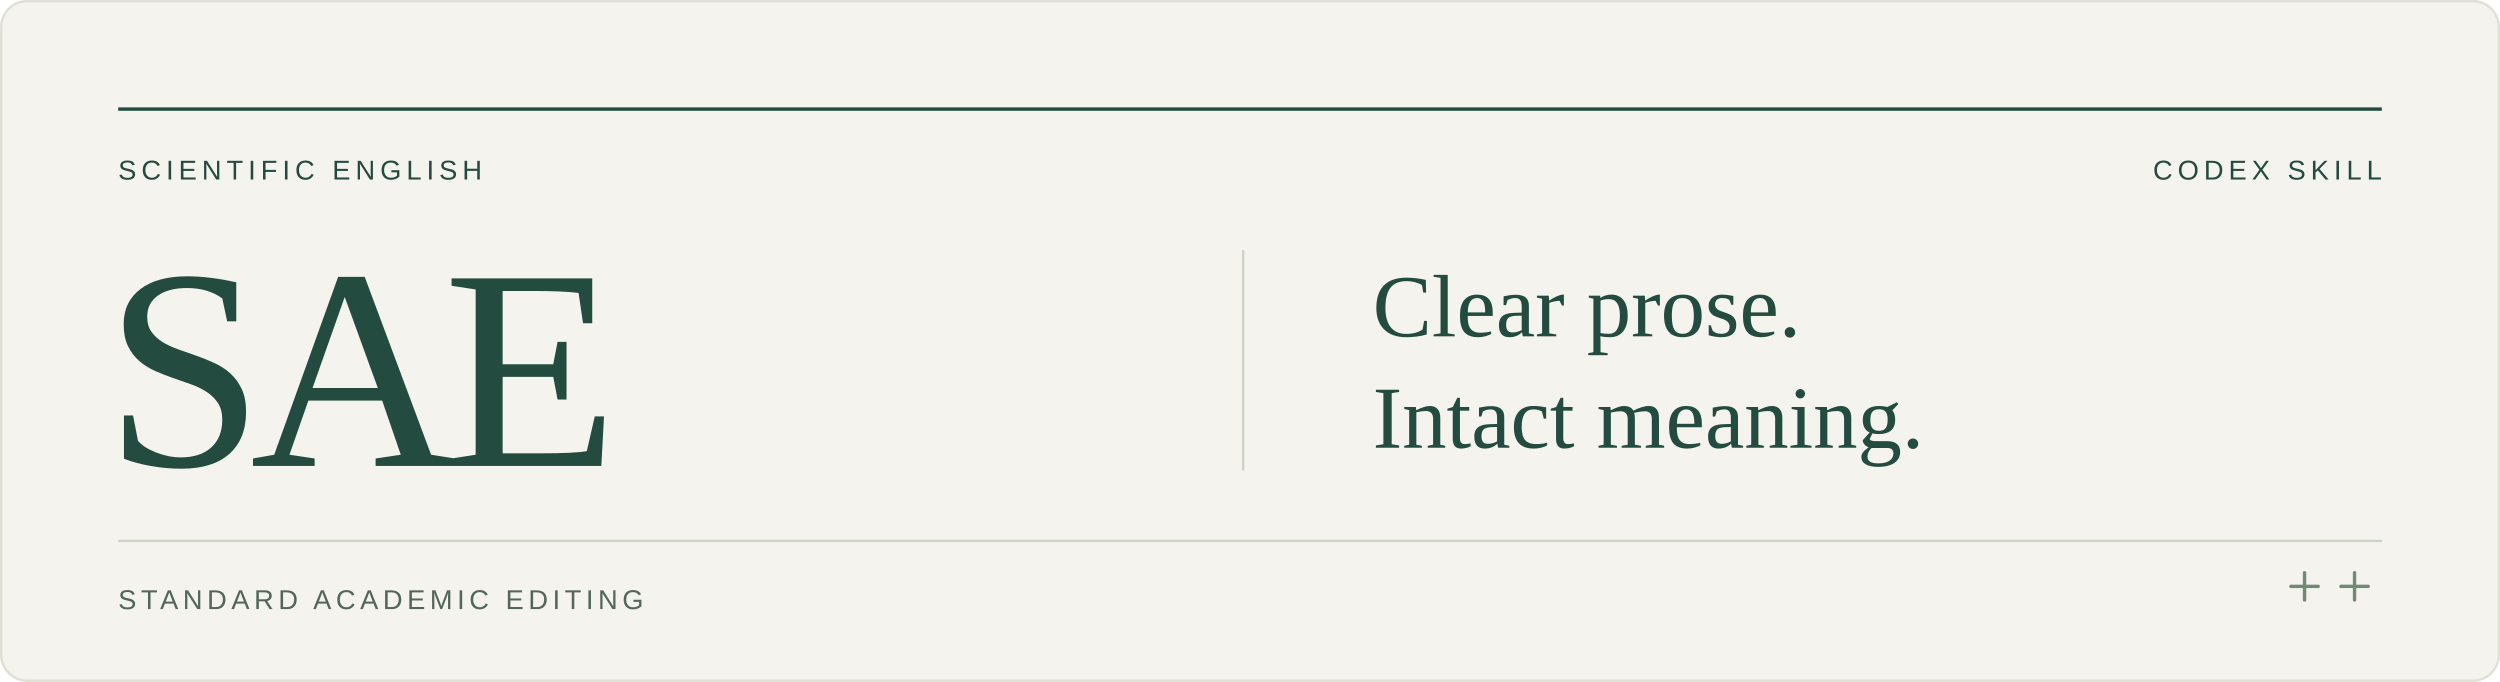
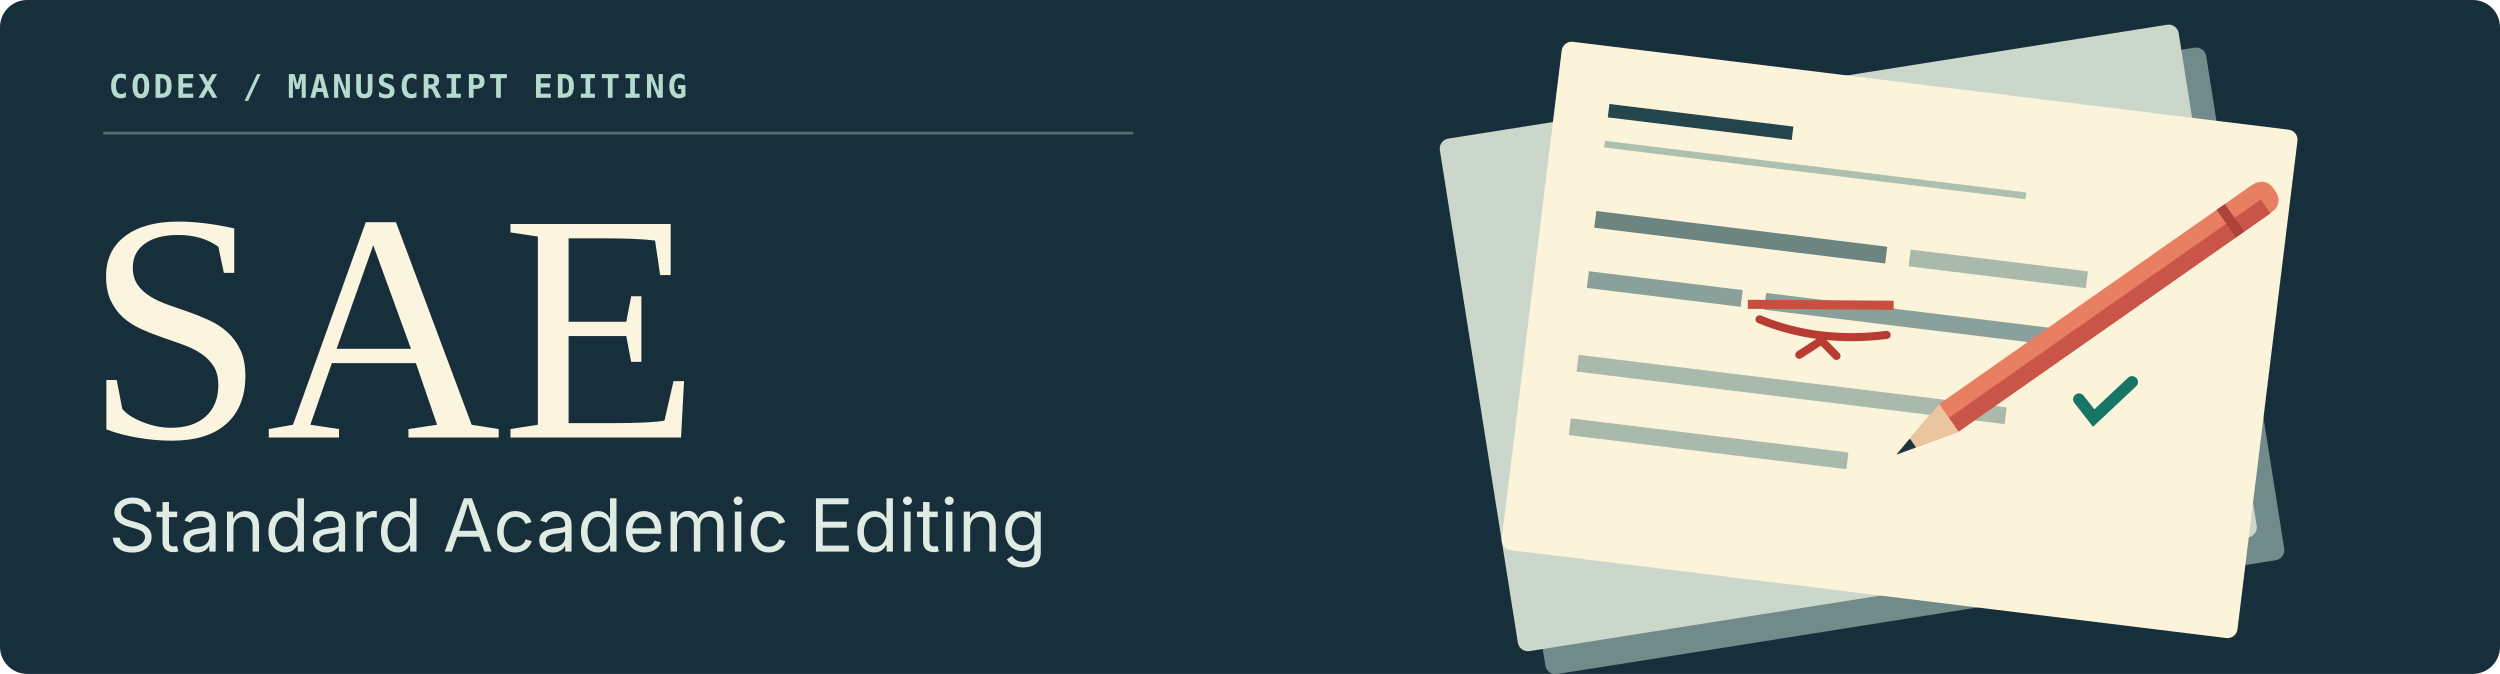
- <svg xmlns="http://www.w3.org/2000/svg" width="1100" height="300" viewBox="0 0 1100 300" role="img" aria-labelledby="title desc">
-   <rect width="1100" height="300" rx="12" fill="#f5f3ed" />
-   <rect x="0.5" y="0.5" width="1099" height="299" rx="11.5" fill="none" stroke="#dedfd5" />
-   <path d="M52 48H1048" stroke="#244b40" stroke-width="1.5" />
-   <g fill="#244b40">
-     <text x="52" y="79" font-family="Arial, Helvetica, sans-serif" font-size="12" letter-spacing="2.2">SCIENTIFIC ENGLISH</text>
-     <text x="1048" y="79" text-anchor="end" font-family="Arial, Helvetica, sans-serif" font-size="12" letter-spacing="2.2">CODEX SKILL</text>
-     <text x="46" y="205" font-family="Georgia, 'Times New Roman', serif" font-size="126" letter-spacing="-6">SAE</text>
-     <text x="604" y="148" font-family="Georgia, 'Times New Roman', serif" font-size="39">Clear prose.</text>
-     <text x="604" y="197" font-family="Georgia, 'Times New Roman', serif" font-size="39">Intact meaning.</text>
-   </g>
-   <path d="M547 110V207" stroke="#ccd2c6" />
-   <path d="M52 238H1048" stroke="#ccd2c6" />
-   <text x="52" y="268" fill="#52665a" font-family="Arial, Helvetica, sans-serif" font-size="12" letter-spacing="2">STANDARD ACADEMIC EDITING</text>
-   <g stroke="#6f8b73" stroke-width="1.5" fill="none" stroke-linecap="round">
-     <path d="M1008 258h12m-6-6v12M1036 252v12m-6-6h12" />
+ <svg xmlns="http://www.w3.org/2000/svg" width="920" height="248" viewBox="0 0 920 248" role="img" aria-labelledby="title desc">
+   <rect x="0" y="0" width="920" height="248" rx="10" fill="#172f3a" />
+   <path d="M38 49 L417 49" fill="none" stroke="#52716f" stroke-width="1" />
+   <text x="40" y="36" fill="#b5dace" font-family="'SFMono-Regular',Consolas,monospace" font-size="12" font-weight="600" letter-spacing="1">CODEX  /  MANUSCRIPT EDITING</text>
+   <text x="31" y="161" fill="#fbf4df" font-family="Georgia,'Times New Roman',serif" font-size="120">SAE</text>
+   <text x="40" y="203" fill="#e0ebe3" font-family="Inter,Arial,'PingFang SC','Microsoft YaHei',sans-serif" font-size="27">Standard Academic Editing</text>
+   <g transform="translate(528 16) scale(1.24)">
+     <g transform="rotate(-9 138 88)">
+       <rect x="19" y="16" width="222" height="154" rx="3" fill="#708b89" />
+       <rect x="12" y="8" width="222" height="154" rx="3" fill="#ccd7cb" />
+     </g>
+     <g transform="rotate(7 130 87)">
+       <rect x="28" y="11" width="220" height="152" rx="3" fill="#fbf3da" />
+       <rect x="44" y="28" width="55" height="4" rx="0" fill="#25454d" />
+       <rect x="44" y="39" width="126" height="2" rx="0" fill="#adc0af" />
+       <rect x="44" y="60" width="87" height="5" rx="0" fill="#6c8581" />
+       <rect x="138" y="60" width="53" height="5" rx="0" fill="#a9b9ac" />
+       <rect x="44" y="78" width="46" height="5" rx="0" fill="#89a19a" />
+       <rect x="97" y="78" width="94" height="5" rx="0" fill="#89a19a" />
+       <path d="M92 82 L135 77" fill="none" stroke="#c94e3d" stroke-width="2.7" />
+       <path d="M96 86q18 5 38 0m-25 9 6-5 5 4" fill="none" stroke="#b83c32" stroke-width="2.4" stroke-linecap="round" />
+       <rect x="44" y="103" width="128" height="5" rx="0" fill="#a9b9ac" />
+       <rect x="44" y="122" width="83" height="5" rx="0" fill="#a9b9ac" />
+       <path d="m193 98 5 5 10-12" fill="none" stroke="#177566" stroke-width="3.5" stroke-linecap="round" />
+     </g>
+     <g transform="translate(137 122) rotate(-35)">
+       <path d="M0 0 19-5h113q5 0 5 5t-5 5H19z" fill="#e87e62" />
+       <path d="M19 0h113v5H19z" fill="#c85548" />
+       <path d="M0 0l19-5v10z" fill="#eac6a0" />
+       <path d="m0 0 6-1.6V1.6z" fill="#1e3541" />
+       <path d="M121-5v10" stroke="#ae4139" stroke-width="3" />
+     </g>
  </g>
</svg>
